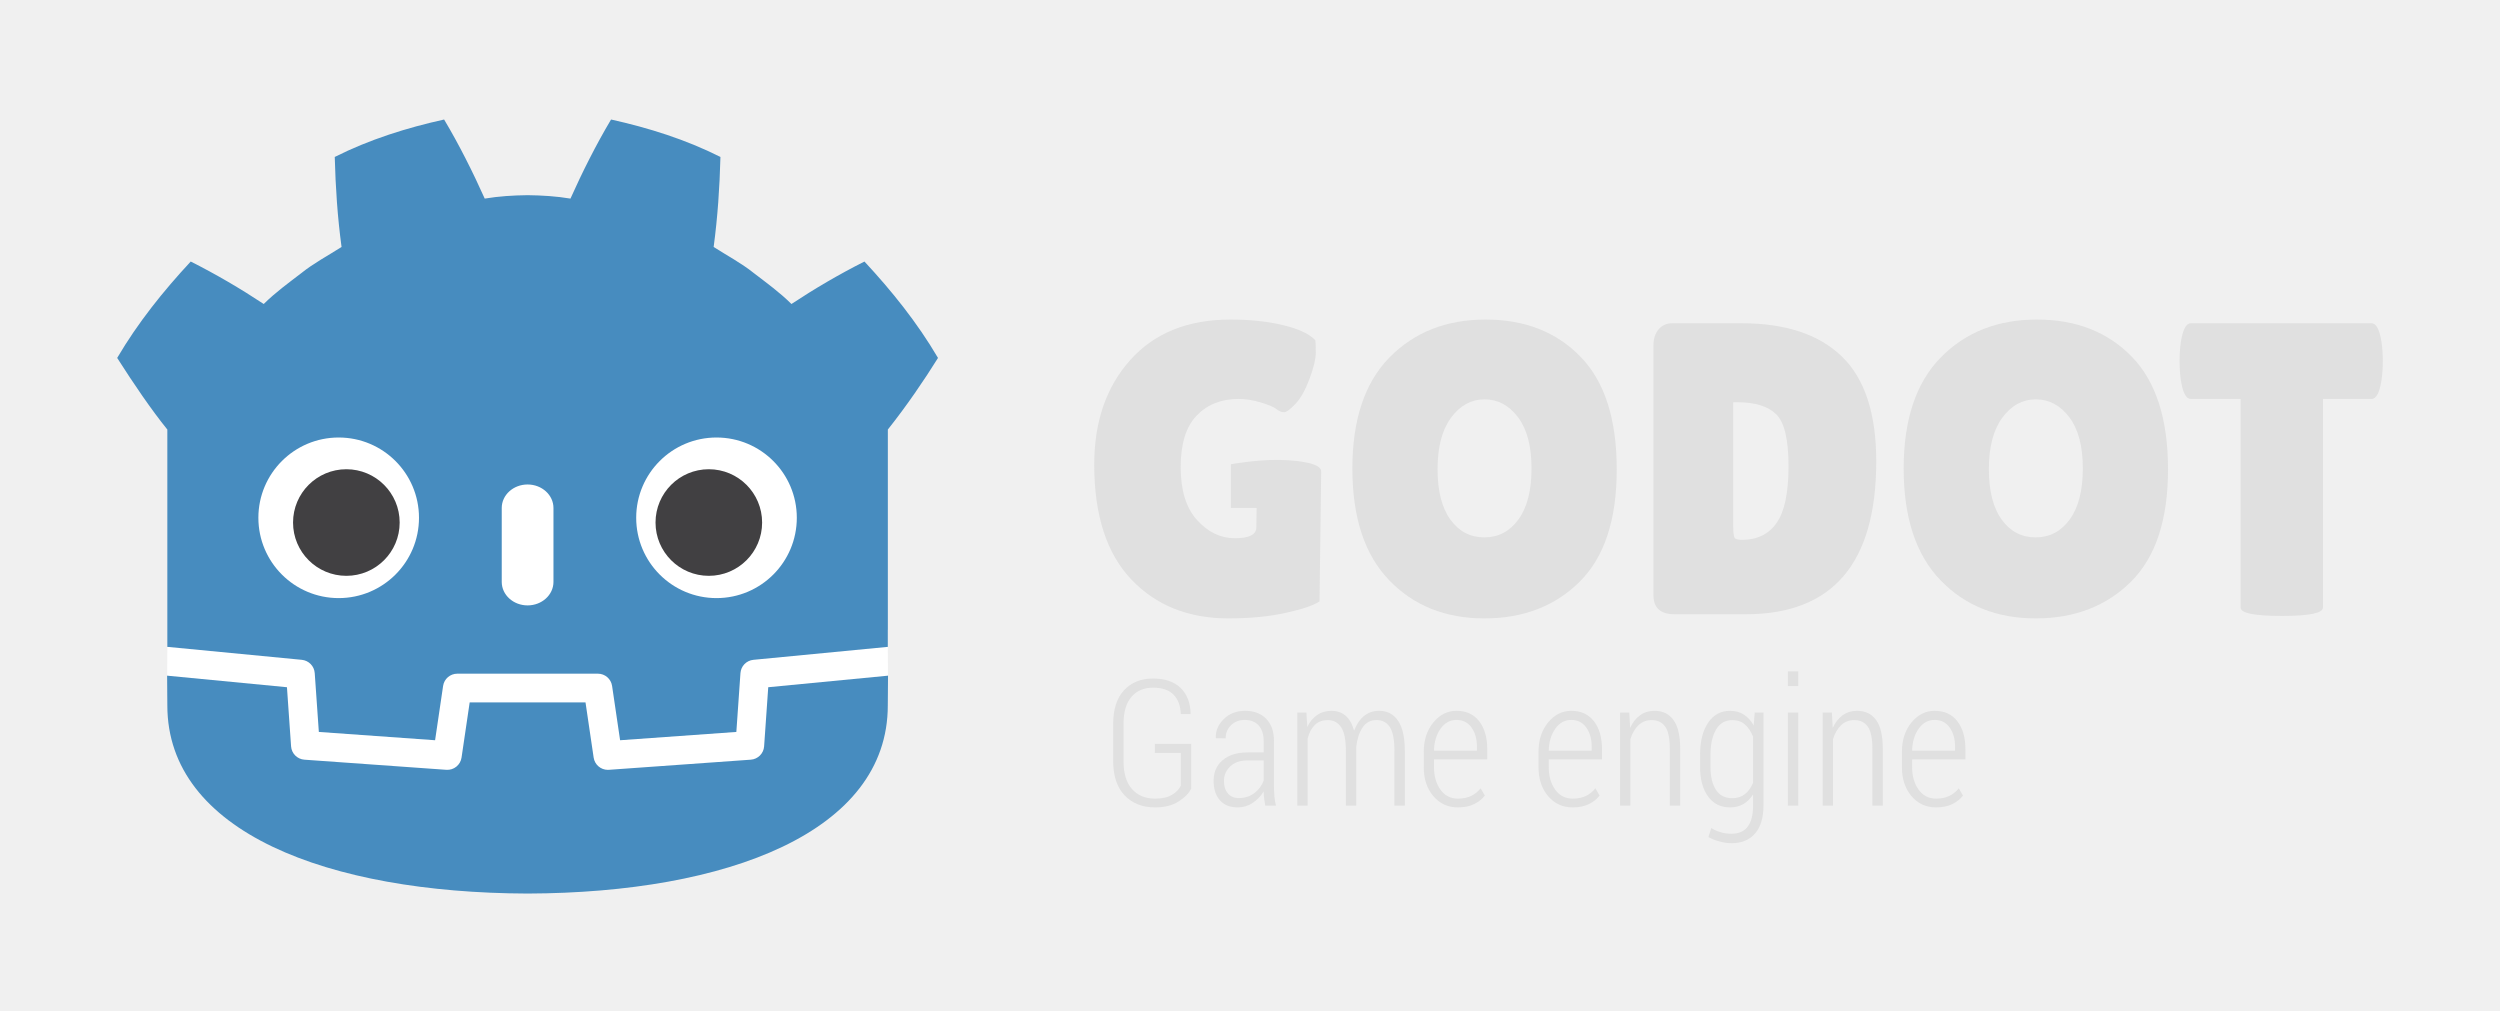
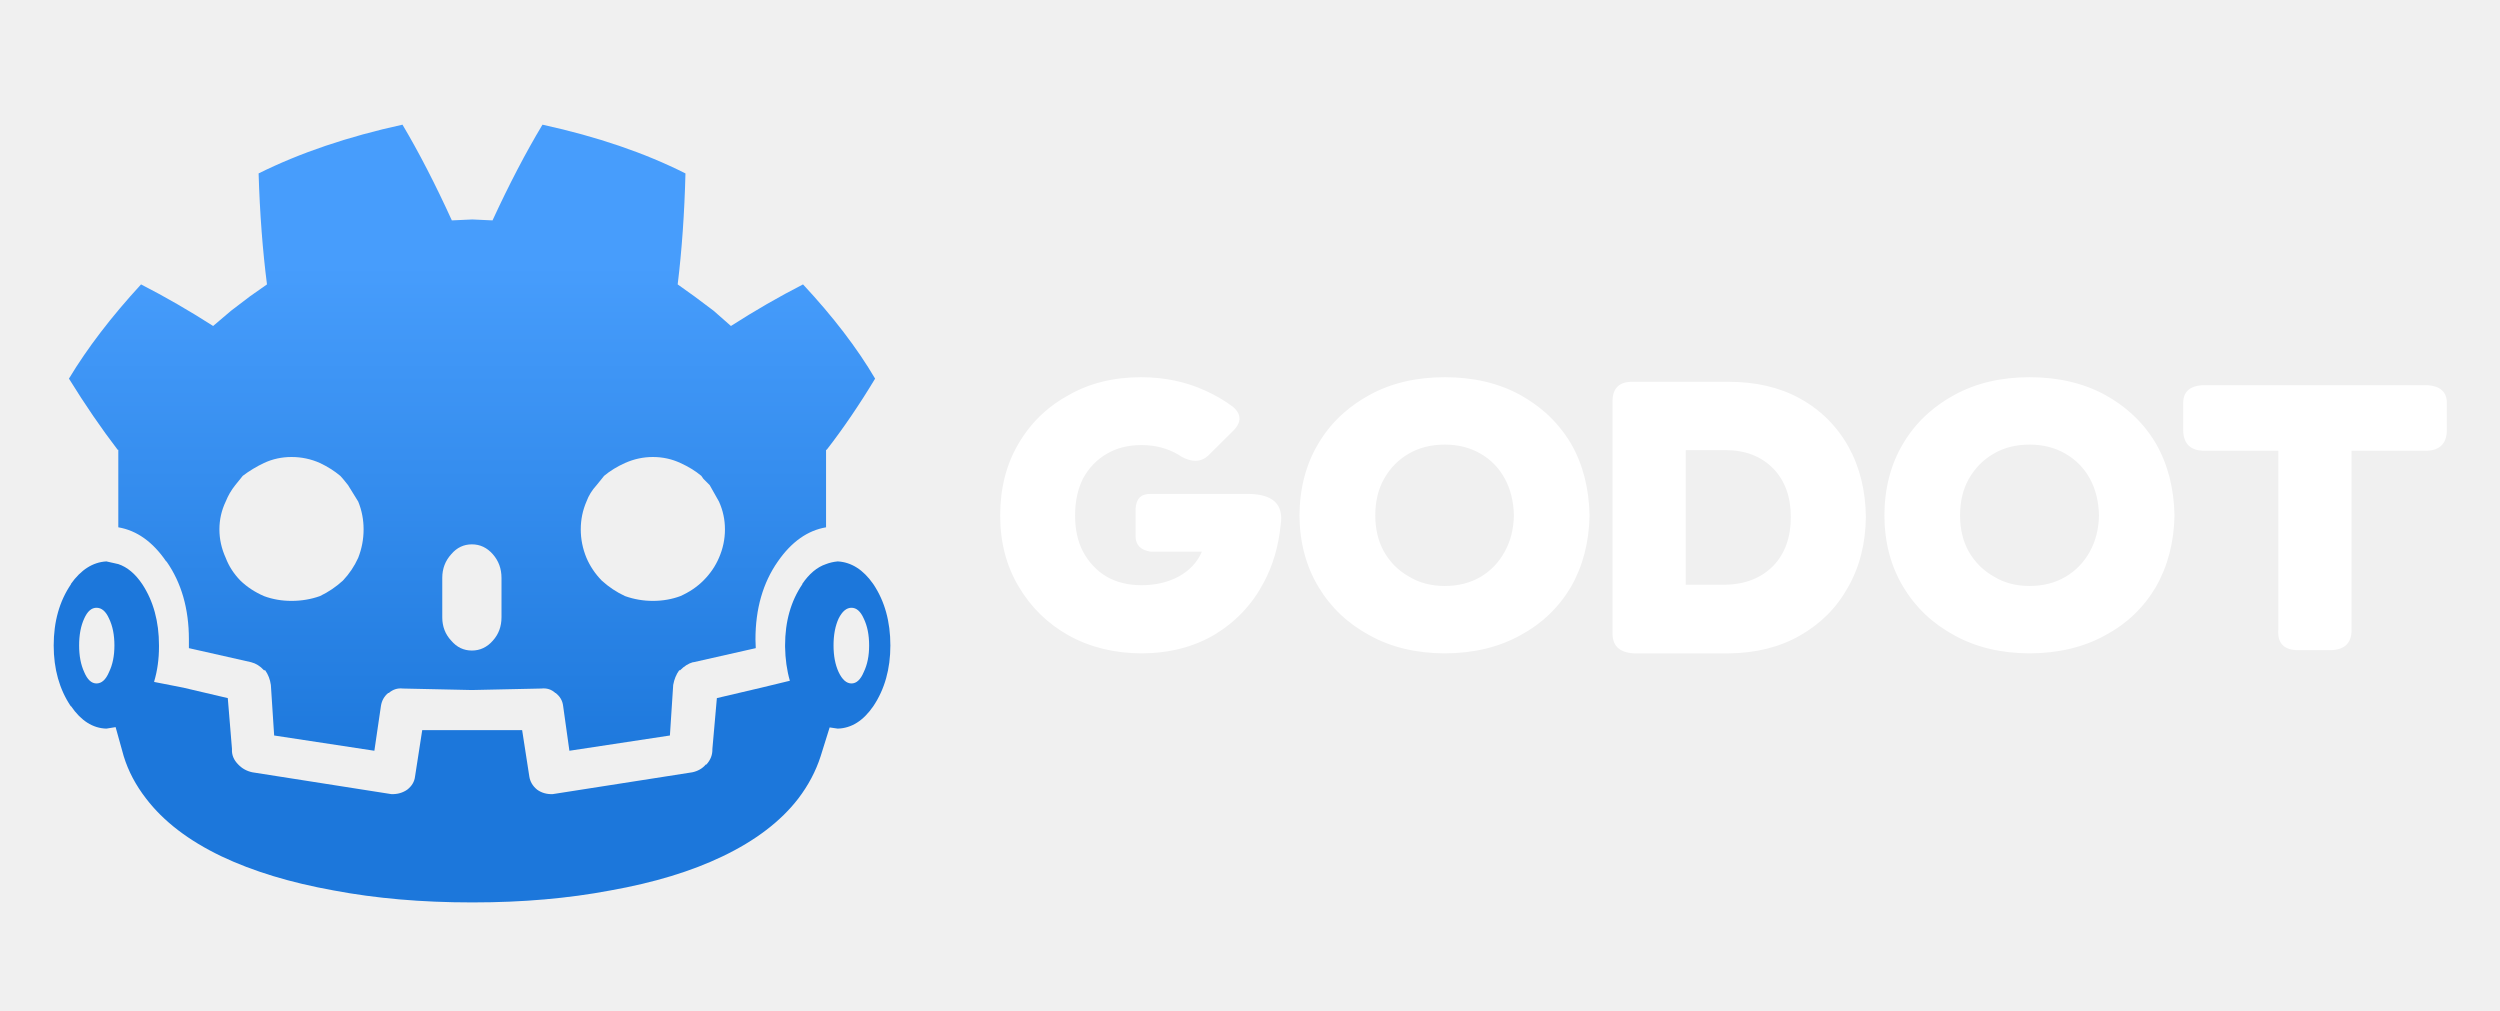
- <svg xmlns="http://www.w3.org/2000/svg" xml:space="preserve" width="1024" height="414" viewBox="0 0 960 388.125">
+ <svg xmlns="http://www.w3.org/2000/svg" width="100%" height="100%" viewBox="0 0 1024 414" version="1.1" xml:space="preserve" style="fill-rule:evenodd;clip-rule:evenodd;stroke-linejoin:round;stroke-miterlimit:2;">
+   <g transform="matrix(1.25473,0,0,1.25473,199.194,-14.8194)">
+     <path d="M404.5,202.7C410.967,202.567 416.167,200.517 420.1,196.55C423.933,192.55 425.85,187.233 425.85,180.6C425.85,174 423.933,168.717 420.1,164.75C416.167,160.75 410.967,158.75 404.5,158.75L391.55,158.75L391.55,202.7L404.5,202.7M312.9,203.1C317.267,203.1 321.15,202.117 324.55,200.15C327.917,198.15 330.55,195.4 332.45,191.9C334.35,188.5 335.35,184.567 335.45,180.1C335.35,175.5 334.35,171.467 332.45,168C330.55,164.533 327.917,161.833 324.55,159.9C321.15,157.933 317.267,156.95 312.9,156.95C308.433,156.95 304.517,157.933 301.15,159.9C297.75,161.833 295.05,164.583 293.05,168.15C291.15,171.517 290.2,175.5 290.2,180.1C290.2,184.567 291.15,188.5 293.05,191.9C295.05,195.4 297.75,198.1 301.15,200C304.517,202.067 308.433,203.1 312.9,203.1M312.9,225.1C303.567,225.067 295.4,223.117 288.4,219.25C281.233,215.383 275.65,210.1 271.65,203.4C267.583,196.633 265.517,188.867 265.45,180.1C265.517,171.167 267.583,163.317 271.65,156.55C273.883,152.783 276.633,149.467 279.9,146.6C282.433,144.367 285.267,142.4 288.4,140.7C295.4,136.867 303.567,134.95 312.9,134.95C322.233,134.95 330.417,136.867 337.45,140.7C340.517,142.4 343.317,144.367 345.85,146.6C349.05,149.467 351.783,152.783 354.05,156.55C357.95,163.317 359.983,171.167 360.15,180.1C359.983,188.867 357.95,196.65 354.05,203.45C350.017,210.217 344.483,215.483 337.45,219.25C330.417,223.117 322.233,225.067 312.9,225.1M405.65,136.45C414.483,136.45 422.217,138.267 428.85,141.9C431.317,143.267 433.583,144.833 435.65,146.6C439.25,149.667 442.25,153.333 444.65,157.6C448.35,164.267 450.25,171.933 450.35,180.6C450.25,189.267 448.3,196.917 444.5,203.55C440.8,210.217 435.567,215.467 428.8,219.3C422.2,223.067 414.483,225 405.65,225.1L374.55,225.1C369.783,224.8 367.483,222.5 367.65,218.2L367.65,143.35C367.483,138.583 369.783,136.283 374.55,136.45L405.65,136.45M503.8,203.1C508.167,203.1 512.05,202.117 515.45,200.15C518.85,198.15 521.517,195.4 523.45,191.9C525.35,188.5 526.35,184.567 526.45,180.1C526.35,175.5 525.35,171.467 523.45,168C521.517,164.533 518.85,161.833 515.45,159.9C512.05,157.933 508.167,156.95 503.8,156.95C499.333,156.95 495.433,157.933 492.1,159.9C488.7,161.833 485.983,164.583 483.95,168.15C482.05,171.517 481.1,175.5 481.1,180.1C481.1,184.567 482.05,188.5 483.95,191.9C485.983,195.4 488.7,198.1 492.1,200C495.433,202.067 499.333,203.1 503.8,203.1M585,158.95L560.2,158.95C556.267,158.717 554.183,156.65 553.95,152.75L553.95,143.8C553.783,139.933 555.867,137.85 560.2,137.55L633.75,137.55C637.783,137.85 639.867,139.683 640,143.05L640,152.75C639.767,156.65 637.683,158.717 633.75,158.95L608.9,158.95L608.9,217.2C609,221.667 606.717,223.95 602.05,224.05L591.85,224.05C586.883,224.15 584.6,221.867 585,217.2L585,158.95M503.8,225.1C494.5,225.067 486.333,223.117 479.3,219.25C472.133,215.383 466.55,210.1 462.55,203.4C458.483,196.633 456.433,188.867 456.4,180.1C456.433,171.167 458.483,163.317 462.55,156.55C464.783,152.783 467.533,149.467 470.8,146.6C473.333,144.367 476.167,142.4 479.3,140.7C486.333,136.867 494.5,134.95 503.8,134.95C513.133,134.95 521.333,136.867 528.4,140.7C531.5,142.4 534.3,144.367 536.8,146.6C540.033,149.467 542.767,152.783 545,156.55C548.9,163.317 550.933,171.167 551.1,180.1C550.933,188.867 548.9,196.65 545,203.45C541,210.217 535.467,215.483 528.4,219.25C521.333,223.117 513.133,225.067 503.8,225.1M253.75,202.05C249.983,209.15 244.667,214.783 237.8,218.95C230.933,223.017 222.967,225.067 213.9,225.1C205.033,225.067 197.1,223.117 190.1,219.25C183.233,215.383 177.817,210.1 173.85,203.4C169.783,196.633 167.75,188.867 167.75,180.1C167.75,171.233 169.733,163.433 173.7,156.7C175.933,152.867 178.65,149.5 181.85,146.6C184.283,144.4 187,142.483 190,140.85C196.833,136.917 204.733,134.95 213.7,134.95C221.3,134.95 228.283,136.4 234.65,139.3C238.017,140.8 241.1,142.617 243.9,144.75C244.567,145.35 245.067,145.967 245.4,146.6C246.333,148.367 245.9,150.217 244.1,152.15L235.65,160.55C233.283,162.717 230.317,162.8 226.75,160.8L225.95,160.25C222.383,158.15 218.367,157.1 213.9,157.1C209.533,157.1 205.75,158.05 202.55,159.95C199.283,161.85 196.7,164.533 194.8,168C193.067,171.467 192.2,175.5 192.2,180.1C192.2,184.667 193.067,188.6 194.8,191.9C196.7,195.4 199.233,198.1 202.4,200C205.667,201.9 209.5,202.85 213.9,202.85C218.5,202.85 222.583,201.883 226.15,199.95C229.65,197.983 232.133,195.3 233.6,191.9L216.85,191.9C213.683,191.4 212.05,189.8 211.95,187.1L211.95,177.9C212.117,174.6 213.75,172.983 216.85,173.05L249,173.05C256.933,173.183 260.367,176.583 259.3,183.25C258.6,190.217 256.75,196.483 253.75,202.05" style="fill:white;fill-rule:nonzero;" />
+   </g>
+   <g transform="matrix(2.4505,0,0,2.4505,21.9932,-230.744)">
+     <path d="M51.8,182.65C51.8,181.017 51.5,179.467 50.9,178L49.2,175.25L48.35,174.2L47.9,173.7C46.9,172.867 45.767,172.15 44.5,171.55C43,170.883 41.417,170.55 39.75,170.55C38.117,170.55 36.583,170.883 35.15,171.55C33.883,172.15 32.7,172.867 31.6,173.7L31.2,174.2L30.35,175.25C29.683,176.083 29.15,177 28.75,178C28.05,179.467 27.7,181.017 27.7,182.65C27.7,184.283 28.05,185.867 28.75,187.4C29.283,188.8 30.1,190.067 31.2,191.2C32.3,192.267 33.617,193.133 35.15,193.8C36.583,194.333 38.117,194.6 39.75,194.6C41.417,194.6 43,194.333 44.5,193.8C45.9,193.133 47.183,192.267 48.35,191.2C49.417,190.067 50.267,188.8 50.9,187.4C51.5,185.867 51.8,184.283 51.8,182.65M10.8,169.35L10.7,169.35C7.967,165.783 5.25,161.817 2.55,157.45C5.617,152.35 9.633,147.1 14.6,141.7C18.633,143.767 22.65,146.083 26.65,148.65L29.65,146.1L32.8,143.7L35.65,141.7C34.917,135.967 34.45,129.783 34.25,123.15C41.15,119.717 49.167,117 58.3,115C61.067,119.667 63.817,125 66.55,131L69.85,130.85L70.1,130.85L73.35,131C76.117,125 78.9,119.667 81.7,115C90.833,117 98.8,119.717 105.6,123.15C105.433,129.783 105,135.967 104.3,141.7L107.1,143.7L110.3,146.1L113.2,148.65C117.2,146.083 121.217,143.767 125.25,141.7C130.283,147.1 134.3,152.35 137.3,157.45C134.667,161.817 131.967,165.783 129.2,169.35L129.1,169.35L129.1,182.3C126,182.833 123.317,184.733 121.05,188C118.55,191.567 117.3,195.917 117.3,201.05L117.35,202.5L106.95,204.85L106.85,204.85C106.117,205.05 105.4,205.5 104.7,206.2L104.55,206.2C104.05,206.9 103.717,207.717 103.55,208.65L103,217.1L86.2,219.65L85.15,212.15C85.05,211.283 84.633,210.567 83.9,210L83.85,210C83.217,209.4 82.433,209.15 81.5,209.25L69.9,209.5L58.35,209.25C57.483,209.15 56.7,209.4 56,210L55.9,210C55.233,210.567 54.833,211.283 54.7,212.15L53.6,219.65L36.85,217.1L36.3,208.65C36.167,207.717 35.85,206.9 35.35,206.2L35.15,206.2C34.517,205.5 33.8,205.05 33,204.85L22.6,202.5L22.6,201.05C22.6,195.917 21.35,191.567 18.85,188L18.8,188C16.567,184.733 13.9,182.833 10.8,182.3L10.8,169.35M69.9,185.15C68.533,185.15 67.383,185.7 66.45,186.8C65.45,187.9 64.95,189.217 64.95,190.75L64.95,197.35C64.95,198.883 65.45,200.183 66.45,201.25C67.383,202.35 68.533,202.9 69.9,202.9C71.267,202.9 72.433,202.35 73.4,201.25C74.367,200.183 74.85,198.883 74.85,197.35L74.85,190.75C74.85,189.217 74.367,187.9 73.4,186.8C72.433,185.7 71.267,185.15 69.9,185.15M88.1,182.65C88.1,184.283 88.417,185.867 89.05,187.4C89.65,188.8 90.5,190.067 91.6,191.2C92.767,192.267 94.067,193.133 95.5,193.8C97,194.333 98.55,194.6 100.15,194.6C101.783,194.6 103.317,194.333 104.75,193.8C106.25,193.133 107.533,192.267 108.6,191.2C109.733,190.067 110.6,188.8 111.2,187.4C111.867,185.867 112.2,184.283 112.2,182.65C112.2,181.017 111.867,179.467 111.2,178L109.65,175.25L108.6,174.2L108.25,173.7C107.25,172.867 106.083,172.15 104.75,171.55C103.317,170.883 101.783,170.55 100.15,170.55C98.55,170.55 97,170.883 95.5,171.55C94.167,172.15 93,172.867 92,173.7L91.6,174.2L90.75,175.25C89.983,176.083 89.417,177 89.05,178C88.417,179.467 88.1,181.017 88.1,182.65" style="fill:url(#_Linear1);fill-rule:nonzero;" />
+   </g>
+   <g transform="matrix(2.4505,0,0,2.4505,21.9932,-230.744)">
+     <path d="M15.45,227.65C13.717,225.417 12.467,223.05 11.7,220.55L10.35,215.7L8.8,215.95C6.533,215.883 4.567,214.633 2.9,212.2L2.85,212.2C0.95,209.367 0,205.983 0,202.05C0,198.05 0.967,194.633 2.9,191.8L2.85,191.8C4.55,189.4 6.533,188.133 8.8,188L10.8,188.45C12.3,188.95 13.633,190.067 14.8,191.8C16.667,194.633 17.6,198.05 17.6,202.05L17.6,202.25C17.6,204.317 17.333,206.25 16.8,208.05L16.8,208.15L21.65,209.1L29.1,210.85L29.8,219.35C29.733,220.317 30.083,221.183 30.85,221.95C31.483,222.617 32.267,223.05 33.2,223.25L56.45,226.9C57.45,226.933 58.333,226.683 59.1,226.15C59.867,225.55 60.3,224.817 60.4,223.95L61.6,216.2L78.3,216.2L79.5,223.95C79.633,224.817 80.067,225.55 80.8,226.15C81.533,226.683 82.4,226.933 83.4,226.9L106.75,223.25C107.683,223.05 108.433,222.617 109,221.95L109.1,221.95C109.8,221.183 110.133,220.317 110.1,219.35L110.85,210.85L118.3,209.1L123.05,207.95C122.55,206.217 122.283,204.317 122.25,202.25L122.25,202.05C122.25,198.05 123.217,194.633 125.15,191.8L125.1,191.8C126.267,190.067 127.6,188.95 129.1,188.45C129.7,188.217 130.35,188.067 131.05,188C133.35,188.133 135.333,189.4 137,191.8C138.9,194.633 139.85,198.05 139.85,202.05C139.85,205.983 138.9,209.367 137,212.2C135.333,214.633 133.35,215.883 131.05,215.95L129.7,215.75L128.2,220.55C127.4,223.05 126.15,225.417 124.45,227.65C121.517,231.45 117.3,234.667 111.8,237.3C106.6,239.8 100.35,241.7 93.05,243C86.017,244.333 78.367,245 70.1,245L69.85,245C61.517,245 53.833,244.333 46.8,243C39.567,241.7 33.317,239.8 28.05,237.3C22.55,234.667 18.35,231.45 15.45,227.65M10.15,202.05C10.15,200.283 9.85,198.783 9.25,197.55C8.717,196.35 8.017,195.75 7.15,195.75C6.317,195.75 5.633,196.35 5.1,197.55C4.533,198.783 4.25,200.283 4.25,202.05C4.25,203.783 4.533,205.267 5.1,206.5C5.633,207.767 6.317,208.4 7.15,208.4C8.017,208.4 8.717,207.767 9.25,206.5C9.85,205.267 10.15,203.783 10.15,202.05M136.3,202.05C136.3,200.283 136,198.783 135.4,197.55C134.867,196.35 134.183,195.75 133.35,195.75C132.517,195.75 131.8,196.35 131.2,197.55C130.633,198.783 130.35,200.283 130.35,202.05C130.35,203.783 130.633,205.267 131.2,206.5C131.8,207.767 132.517,208.4 133.35,208.4C134.183,208.4 134.867,207.767 135.4,206.5C136,205.267 136.3,203.783 136.3,202.05" style="fill:rgb(28,119,219);fill-rule:nonzero;" />
+   </g>
  <defs>
-     <clipPath id="a" clipPathUnits="userSpaceOnUse">
-       <path d="M 0,595.276 H 841.89 V 0 H 0 Z" />
-     </clipPath>
+     <linearGradient id="_Linear1" x1="0" y1="0" x2="1" y2="0" gradientUnits="userSpaceOnUse" gradientTransform="matrix(5.22312e-15,85.3,-85.3,5.22312e-15,62.1546,138.5)">
+       <stop offset="0" style="stop-color:rgb(71,157,252);stop-opacity:1" />
+       <stop offset="1" style="stop-color:rgb(28,119,219);stop-opacity:1" />
+     </linearGradient>
  </defs>
-   <g clip-path="url(#a)" transform="matrix(1.25 0 0 -1.25 -94.25 597.499)">
-     <path fill="#e0e0e0" d="m 0,0 c -3.611,0 -6.636,-1.659 -9.09,-4.967 -2.441,-3.311 -3.668,-7.958 -3.668,-13.938 0,-5.993 1.166,-10.581 3.503,-13.778 2.333,-3.207 5.398,-4.804 9.2,-4.804 3.8,0 6.887,1.617 9.258,4.862 2.371,3.233 3.559,7.861 3.559,13.886 0,6.02 -1.227,10.654 -3.673,13.89 C 6.646,-1.617 3.616,0 0,0 m -0.055,-59.493 c -10.573,0 -19.195,3.46 -25.859,10.379 -6.655,6.925 -9.984,17.03 -9.984,30.314 0,13.292 3.367,23.356 10.101,30.209 6.736,6.844 15.431,10.269 26.082,10.269 10.649,0 19.251,-3.363 25.794,-10.109 6.555,-6.733 9.827,-16.94 9.827,-30.591 0,-13.661 -3.348,-23.822 -10.05,-30.49 -6.702,-6.654 -15.333,-9.981 -25.911,-9.981" transform="translate(531.45 355.316)scale(1.13105)" />
-     <path fill="#e0e0e0" d="m 0,0 v -33.768 c 0,-1.577 0.116,-2.571 0.342,-2.988 0.224,-0.415 0.903,-0.623 2.029,-0.623 4.144,0 7.283,1.548 9.429,4.634 2.151,3.083 3.215,8.216 3.215,15.405 0,7.192 -1.113,11.878 -3.325,14.055 C 9.467,-1.102 5.946,0 1.129,0 Z m -21.675,-52.392 v 67.735 c 0,1.883 0.468,3.369 1.413,4.471 0.939,1.085 2.161,1.636 3.671,1.636 H 2.263 c 11.965,0 21.053,-3.018 27.257,-9.04 6.215,-6.02 9.322,-15.499 9.322,-28.447 0,-27.7 -11.821,-41.547 -35.456,-41.547 h -19.302 c -3.836,0 -5.759,1.727 -5.759,5.192" transform="translate(607.851 354.431)scale(1.13105)" />
-     <path fill="#e0e0e0" d="m 0,0 c -3.612,0 -6.645,-1.659 -9.095,-4.967 -2.44,-3.311 -3.662,-7.958 -3.662,-13.938 0,-5.993 1.169,-10.581 3.499,-13.778 2.33,-3.207 5.398,-4.804 9.2,-4.804 3.801,0 6.89,1.617 9.258,4.862 2.372,3.233 3.56,7.861 3.56,13.886 0,6.02 -1.225,10.654 -3.671,13.89 C 6.642,-1.617 3.616,0 0,0 m -0.058,-59.493 c -10.577,0 -19.193,3.46 -25.851,10.379 -6.663,6.925 -9.993,17.03 -9.993,30.314 0,13.292 3.367,23.356 10.1,30.209 6.741,6.844 15.431,10.269 26.086,10.269 10.651,0 19.246,-3.363 25.797,-10.109 6.55,-6.733 9.822,-16.94 9.822,-30.591 0,-13.661 -3.349,-23.822 -10.05,-30.49 -6.699,-6.654 -15.338,-9.981 -25.911,-9.981" transform="translate(700.81 355.316)scale(1.13105)" />
-     <path fill="#e0e0e0" d="m 0,0 c 0,-1.496 -3.721,-2.255 -11.176,-2.255 -7.448,0 -11.18,0.759 -11.18,2.255 v 56.681 h -13.545 c -1.281,0 -2.185,1.727 -2.71,5.198 -0.226,1.652 -0.334,3.343 -0.334,5.077 0,1.724 0.108,3.422 0.334,5.077 0.525,3.462 1.429,5.202 2.71,5.202 h 49.112 c 1.279,0 2.179,-1.74 2.712,-5.202 0.221,-1.655 0.335,-3.353 0.335,-5.077 0,-1.734 -0.114,-3.425 -0.335,-5.077 C 15.39,58.408 14.49,56.681 13.211,56.681 H 0 Z" transform="translate(789.011 291.335)scale(1.13105)" />
-     <path fill="#e0e0e0" d="m 0,0 c -6.078,0.094 -13.034,-1.173 -13.034,-1.173 v -11.863 h 6.995 l -0.078,-5.288 c 0,-1.959 -1.942,-2.943 -5.815,-2.943 -3.878,0 -7.303,1.642 -10.274,4.917 -2.978,3.279 -4.459,8.072 -4.459,14.388 0,6.329 1.447,10.995 4.345,14.006 2.892,3.008 6.683,4.517 11.346,4.517 1.959,0 3.987,-0.316 6.096,-0.961 2.11,-0.639 3.519,-1.238 4.238,-1.799 0.713,-0.577 1.391,-0.85 2.032,-0.85 0.638,0 1.671,0.746 3.1,2.255 1.431,1.505 2.713,3.786 3.844,6.827 1.126,3.057 1.69,5.4 1.69,7.062 0,1.649 -0.036,2.786 -0.109,3.386 -1.581,1.73 -4.499,3.102 -8.755,4.122 -4.248,1.017 -9.011,1.522 -14.28,1.522 -11.594,0 -20.66,-3.65 -27.207,-10.95 -6.552,-7.303 -9.822,-16.783 -9.822,-28.452 0,-13.701 3.347,-24.087 10.041,-31.162 6.706,-7.074 15.51,-10.607 26.425,-10.607 5.87,0 11.08,0.505 15.632,1.522 4.557,1.013 7.586,2.053 9.093,3.105 l 0.452,35.33 C 11.496,-1.036 6.078,-0.104 0,0" transform="translate(468.265 336.713)scale(1.13105)" />
-     <path fill="#e0e0e0" d="m 0,0 c -0.624,-1.28 -1.771,-2.454 -3.449,-3.516 -1.676,-1.069 -3.805,-1.6 -6.391,-1.6 -3.412,0 -6.156,1.075 -8.24,3.249 -2.076,2.157 -3.116,5.266 -3.116,9.323 v 10.116 c 0,3.969 0.98,7.013 2.946,9.138 1.962,2.108 4.59,3.177 7.872,3.177 3.208,0 5.695,-0.844 7.455,-2.513 1.755,-1.675 2.677,-4.015 2.757,-7.003 L -0.21,20.238 h -2.619 c -0.094,2.29 -0.759,4.057 -2.01,5.305 -1.244,1.238 -3.095,1.864 -5.539,1.864 -2.473,0 -4.432,-0.837 -5.866,-2.516 -1.43,-1.675 -2.143,-4.103 -2.143,-7.293 V 7.424 c 0,-3.308 0.771,-5.83 2.311,-7.567 1.54,-1.724 3.616,-2.588 6.236,-2.588 1.913,0 3.451,0.339 4.602,1.033 1.155,0.684 1.956,1.519 2.409,2.51 v 8.861 h -7.06 v 2.463 H 0 Z" transform="translate(441.347 235.751)scale(1.13105)" />
-     <path fill="#e0e0e0" d="m 0,0 c 1.553,0 2.936,0.44 4.144,1.336 1.21,0.9 2.058,2.037 2.561,3.422 v 5.468 H 2.213 c -1.91,0 -3.44,-0.541 -4.585,-1.623 C -3.52,7.528 -4.088,6.185 -4.088,4.588 -4.088,3.239 -3.733,2.131 -3.014,1.277 -2.296,0.42 -1.292,0 0,0 M 7.124,-2.04 C 6.984,-1.164 6.875,-0.453 6.806,0.104 6.739,0.671 6.705,1.235 6.705,1.808 5.938,0.554 4.948,-0.486 3.725,-1.301 2.504,-2.122 1.146,-2.529 -0.35,-2.529 c -2.092,0 -3.701,0.648 -4.84,1.946 -1.132,1.303 -1.704,3.059 -1.704,5.276 0,2.343 0.823,4.223 2.473,5.618 1.649,1.395 3.89,2.092 6.709,2.092 h 4.417 v 3.106 c 0,1.786 -0.456,3.193 -1.351,4.21 -0.914,1.004 -2.17,1.512 -3.791,1.512 -1.508,0 -2.752,-0.479 -3.728,-1.45 -0.973,-0.965 -1.456,-2.144 -1.456,-3.549 l -2.623,0.023 -0.046,0.137 c -0.074,1.906 0.647,3.591 2.168,5.084 1.515,1.489 3.459,2.229 5.825,2.229 2.338,0 4.22,-0.711 5.657,-2.128 1.429,-1.431 2.146,-3.471 2.146,-6.124 V 3.057 c 0,-0.903 0.042,-1.78 0.121,-2.617 0.081,-0.848 0.212,-1.665 0.417,-2.48 z" transform="translate(456.015 232.825)scale(1.13105)" />
-     <path fill="#e0e0e0" d="m 0,0 0.24,-3.923 c 0.664,1.404 1.554,2.486 2.657,3.255 1.107,0.759 2.41,1.138 3.906,1.138 1.527,0 2.814,-0.444 3.852,-1.343 1.039,-0.896 1.805,-2.252 2.292,-4.074 0.623,1.682 1.505,3.011 2.65,3.973 1.145,0.964 2.534,1.444 4.143,1.444 2.217,0 3.937,-0.897 5.156,-2.692 1.224,-1.799 1.834,-4.559 1.834,-8.288 v -14.765 h -2.823 v 14.814 c 0,3.1 -0.429,5.283 -1.263,6.538 -0.839,1.257 -2.042,1.89 -3.598,1.89 -1.637,0 -2.915,-0.691 -3.834,-2.096 -0.914,-1.405 -1.478,-3.161 -1.683,-5.282 v -0.655 -15.209 H 10.72 v 14.798 c 0,3.027 -0.424,5.194 -1.292,6.488 -0.864,1.294 -2.066,1.936 -3.609,1.936 -1.475,0 -2.668,-0.45 -3.562,-1.342 -0.9,-0.897 -1.54,-2.125 -1.928,-3.683 V -25.275 H -2.477 V 0 Z" transform="translate(476.73 259.105)scale(1.13105)" />
-     <path fill="#e0e0e0" d="m 0,0 c -1.758,0 -3.202,-0.802 -4.334,-2.402 -1.133,-1.606 -1.718,-3.585 -1.765,-5.944 h 11.66 v 1.082 c 0,2.086 -0.489,3.823 -1.469,5.201 C 3.106,-0.684 1.745,0 0,0 m 0.397,-23.76 c -2.725,0 -4.954,1.026 -6.685,3.073 -1.726,2.043 -2.591,4.657 -2.591,7.841 v 4.197 c 0,3.19 0.867,5.85 2.602,7.965 1.739,2.105 3.828,3.158 6.277,3.158 2.648,0 4.699,-0.939 6.164,-2.823 1.468,-1.887 2.201,-4.422 2.201,-7.603 v -2.773 H -6.099 v -2.102 c 0,-2.447 0.586,-4.484 1.752,-6.11 1.168,-1.63 2.755,-2.438 4.744,-2.438 1.382,0 2.585,0.244 3.588,0.724 1.003,0.491 1.863,1.179 2.578,2.082 l 1.149,-1.988 C 6.949,-21.525 5.96,-22.307 4.753,-22.887 3.549,-23.464 2.094,-23.76 0.397,-23.76" transform="translate(522.823 256.839)scale(1.13105)" />
-     <path fill="#e0e0e0" d="M 0,0 C -1.763,0 -3.21,-0.802 -4.341,-2.402 -5.467,-4.008 -6.053,-5.987 -6.104,-8.346 H 5.559 v 1.082 c 0,2.086 -0.488,3.823 -1.474,5.201 C 3.104,-0.684 1.744,0 0,0 m 0.394,-23.76 c -2.726,0 -4.951,1.026 -6.679,3.073 -1.733,2.043 -2.6,4.657 -2.6,7.841 v 4.197 c 0,3.19 0.871,5.85 2.602,7.965 1.744,2.105 3.834,3.158 6.283,3.158 2.643,0 4.703,-0.939 6.164,-2.823 1.463,-1.887 2.197,-4.422 2.197,-7.603 v -2.773 H -6.104 v -2.102 c 0,-2.447 0.587,-4.484 1.76,-6.11 1.162,-1.63 2.742,-2.438 4.738,-2.438 1.387,0 2.585,0.244 3.585,0.724 1.007,0.491 1.866,1.179 2.589,2.082 l 1.141,-1.988 c -0.764,-0.968 -1.75,-1.75 -2.959,-2.33 -1.204,-0.577 -2.658,-0.873 -4.356,-0.873" transform="translate(558.08 256.839)scale(1.13105)" />
-     <path fill="#e0e0e0" d="m 0,0 0.23,-4.178 c 0.674,1.483 1.564,2.634 2.682,3.435 1.108,0.805 2.413,1.213 3.914,1.213 2.258,0 3.988,-0.835 5.189,-2.513 1.214,-1.675 1.815,-4.279 1.815,-7.812 v -15.42 h -2.825 v 15.394 c 0,2.888 -0.423,4.905 -1.264,6.075 -0.836,1.17 -2.065,1.753 -3.665,1.753 -1.435,0 -2.638,-0.466 -3.603,-1.414 C 1.504,-4.406 0.782,-5.657 0.301,-7.234 V -25.275 H -2.504 V 0 Z" transform="translate(575.917 259.105)scale(1.13105)" />
-     <path fill="#e0e0e0" d="m 0,0 c 0,-2.565 0.486,-4.605 1.472,-6.123 0.974,-1.532 2.457,-2.288 4.436,-2.288 1.356,0 2.498,0.361 3.435,1.101 0.934,0.74 1.672,1.77 2.218,3.077 v 12.52 c -0.525,1.346 -1.246,2.434 -2.157,3.272 -0.91,0.824 -2.062,1.238 -3.448,1.238 -1.975,0 -3.468,-0.86 -4.46,-2.587 C 0.497,8.48 0,6.224 0,3.454 Z m -2.833,3.454 c 0,3.582 0.723,6.459 2.177,8.627 1.442,2.157 3.448,3.239 6.004,3.239 1.419,0 2.664,-0.346 3.728,-1.04 1.066,-0.681 1.947,-1.678 2.654,-2.946 l 0.274,3.516 h 2.381 v -25.298 c 0,-3.239 -0.751,-5.749 -2.26,-7.525 -1.511,-1.769 -3.657,-2.665 -6.428,-2.665 -0.996,0 -2.067,0.156 -3.212,0.459 -1.147,0.303 -2.162,0.701 -3.052,1.2 l 0.776,2.463 c 0.759,-0.492 1.608,-0.873 2.548,-1.141 0.932,-0.277 1.895,-0.41 2.894,-0.41 2.009,0 3.498,0.645 4.46,1.932 0.966,1.304 1.45,3.19 1.45,5.687 v 3.057 c -0.717,-1.138 -1.597,-2.011 -2.64,-2.614 -1.039,-0.606 -2.253,-0.909 -3.622,-0.909 -2.539,0 -4.53,0.994 -5.968,2.982 C -2.11,-5.948 -2.833,-3.301 -2.833,0 Z" transform="translate(600.869 242.309)scale(1.13105)" />
-     <path fill="#e0e0e0" d="m 627.823,230.518 h -3.201 v 28.587 h 3.201 z m 0,36.726 h -3.201 v 4.504 h 3.201 z" />
-     <path fill="#e0e0e0" d="m 0,0 0.23,-4.178 c 0.676,1.483 1.562,2.634 2.678,3.435 1.115,0.805 2.422,1.213 3.916,1.213 2.258,0 3.995,-0.835 5.199,-2.513 1.211,-1.675 1.807,-4.279 1.807,-7.812 v -15.42 h -2.825 v 15.394 c 0,2.888 -0.422,4.905 -1.261,6.075 -0.843,1.17 -2.063,1.753 -3.668,1.753 -1.434,0 -2.635,-0.466 -3.599,-1.414 C 1.51,-4.406 0.785,-5.657 0.306,-7.234 V -25.275 H -2.503 V 0 Z" transform="translate(638.154 259.105)scale(1.13105)" />
-     <path fill="#e0e0e0" d="M 0,0 C -1.763,0 -3.208,-0.802 -4.334,-2.402 -5.463,-4.008 -6.052,-5.987 -6.102,-8.346 H 5.56 v 1.082 c 0,2.086 -0.486,3.823 -1.47,5.201 C 3.109,-0.684 1.747,0 0,0 m 0.401,-23.76 c -2.733,0 -4.958,1.026 -6.681,3.073 -1.73,2.043 -2.595,4.657 -2.595,7.841 v 4.197 c 0,3.19 0.865,5.85 2.6,7.965 1.739,2.105 3.831,3.158 6.275,3.158 2.646,0 4.706,-0.939 6.172,-2.823 1.462,-1.887 2.195,-4.422 2.195,-7.603 v -2.773 H -6.102 v -2.102 c 0,-2.447 0.59,-4.484 1.757,-6.11 1.166,-1.63 2.748,-2.438 4.746,-2.438 1.382,0 2.579,0.244 3.578,0.724 1.012,0.491 1.869,1.179 2.591,2.082 l 1.147,-1.988 c -0.769,-0.968 -1.755,-1.75 -2.962,-2.33 -1.203,-0.577 -2.658,-0.873 -4.354,-0.873" transform="translate(669.709 256.839)scale(1.13105)" />
-     <path fill="#fff" d="m 0,0 c 0,0 -0.325,1.994 -0.515,1.976 l -36.182,-3.491 c -2.879,-0.278 -5.115,-2.574 -5.317,-5.459 l -0.994,-14.247 -27.992,-1.997 -1.904,12.912 c -0.424,2.872 -2.932,5.037 -5.835,5.037 h -38.188 c -2.902,0 -5.41,-2.165 -5.834,-5.037 l -1.905,-12.912 -27.992,1.997 -0.994,14.247 c -0.202,2.886 -2.438,5.182 -5.317,5.46 l -36.2,3.49 c -0.187,0.018 -0.324,-1.978 -0.511,-1.978 l -0.049,-7.83 30.658,-4.944 1.004,-14.374 c 0.203,-2.91 2.551,-5.263 5.463,-5.472 l 38.551,-2.75 c 0.146,-0.01 0.29,-0.016 0.434,-0.016 2.897,0 5.401,2.166 5.825,5.038 l 1.959,13.286 h 28.005 l 1.959,-13.286 c 0.423,-2.871 2.93,-5.037 5.831,-5.037 0.142,0 0.284,0.005 0.423,0.015 l 38.556,2.75 c 2.911,0.209 5.26,2.562 5.463,5.472 l 1.003,14.374 30.645,4.966 z" transform="translate(348.131 279.267)scale(1.13105)" />
-     <path fill="#478cbf" d="m 0,0 v -47.514 -6.035 -5.492 c 0.108,-0.001 0.216,-0.005 0.323,-0.015 l 36.196,-3.49 c 1.896,-0.183 3.382,-1.709 3.514,-3.609 l 1.116,-15.978 31.574,-2.253 2.175,14.747 c 0.282,1.912 1.922,3.329 3.856,3.329 h 38.188 c 1.933,0 3.573,-1.417 3.855,-3.329 l 2.175,-14.747 31.575,2.253 1.115,15.978 c 0.133,1.9 1.618,3.425 3.514,3.609 l 36.182,3.49 c 0.107,0.01 0.214,0.014 0.322,0.015 v 4.711 l 0.015,0.005 V 0 c 5.097,6.416 9.923,13.494 13.621,19.449 -5.651,9.62 -12.575,18.217 -19.976,26.182 -6.864,-3.455 -13.531,-7.369 -19.828,-11.534 -3.151,3.132 -6.7,5.694 -10.186,8.372 -3.425,2.751 -7.285,4.768 -10.946,7.118 1.09,8.117 1.629,16.108 1.846,24.448 -9.446,4.754 -19.519,7.906 -29.708,10.17 -4.068,-6.837 -7.788,-14.241 -11.028,-21.479 -3.842,0.642 -7.702,0.88 -11.567,0.926 v 0.006 c -0.027,0 -0.052,-0.006 -0.075,-0.006 -0.024,0 -0.049,0.006 -0.073,0.006 V 63.652 C 93.903,63.606 90.046,63.368 86.203,62.726 82.965,69.964 79.247,77.368 75.173,84.205 64.989,81.941 54.915,78.789 45.47,74.035 45.686,65.695 46.225,57.704 47.318,49.587 43.65,47.237 39.795,45.22 36.369,42.469 32.888,39.791 29.333,37.229 26.181,34.097 19.884,38.262 13.219,42.176 6.353,45.631 -1.048,37.666 -7.968,29.069 -13.621,19.449 -9.178,12.475 -4.413,5.466 0,0 Z" transform="translate(126.806 346.045)scale(1.13105)" />
-     <path fill="#478cbf" d="m 0,0 -1.121,-16.063 c -0.135,-1.936 -1.675,-3.477 -3.611,-3.616 l -38.555,-2.751 c -0.094,-0.007 -0.188,-0.01 -0.281,-0.01 -1.916,0 -3.569,1.406 -3.852,3.33 l -2.211,14.994 H -81.09 l -2.211,-14.994 c -0.297,-2.018 -2.101,-3.469 -4.133,-3.32 l -38.555,2.751 c -1.936,0.139 -3.476,1.68 -3.611,3.616 L -130.721,0 -163.268,3.138 c 0.015,-3.498 0.06,-7.33 0.06,-8.093 0,-34.374 43.605,-50.896 97.781,-51.086 h 0.066 0.067 c 54.176,0.19 97.766,16.712 97.766,51.086 0,0.777 0.047,4.593 0.063,8.093 z" transform="translate(311.403 266.884)scale(1.13105)" />
-     <path fill="#fff" d="m 0,0 c 0,-12.052 -9.765,-21.815 -21.813,-21.815 -12.042,0 -21.81,9.763 -21.81,21.815 0,12.044 9.768,21.802 21.81,21.802 C -9.765,21.802 0,12.044 0,0" transform="translate(204.114 318.938)scale(1.13105)" />
-     <path fill="#414042" d="m 0,0 c 0,-7.994 -6.479,-14.473 -14.479,-14.473 -7.996,0 -14.479,6.479 -14.479,14.473 0,7.994 6.483,14.479 14.479,14.479 C -6.479,14.479 0,7.994 0,0" transform="translate(198.177 317.474)scale(1.13105)" />
-     <path fill="#fff" d="m 0,0 c -3.878,0 -7.021,2.858 -7.021,6.381 v 20.081 c 0,3.52 3.143,6.381 7.021,6.381 3.878,0 7.028,-2.861 7.028,-6.381 V 6.381 C 7.028,2.858 3.878,0 0,0" transform="translate(237.475 292.02)scale(1.13105)" />
-     <path fill="#fff" d="m 0,0 c 0,-12.052 9.765,-21.815 21.815,-21.815 12.041,0 21.808,9.763 21.808,21.815 0,12.044 -9.767,21.802 -21.808,21.802 C 9.765,21.802 0,12.044 0,0" transform="translate(270.84 318.938)scale(1.13105)" />
-     <path fill="#414042" d="m 0,0 c 0,-7.994 6.477,-14.473 14.471,-14.473 8.002,0 14.479,6.479 14.479,14.473 0,7.994 -6.477,14.479 -14.479,14.479 C 6.477,14.479 0,7.994 0,0" transform="translate(276.778 317.474)scale(1.13105)" />
-   </g>
</svg>
